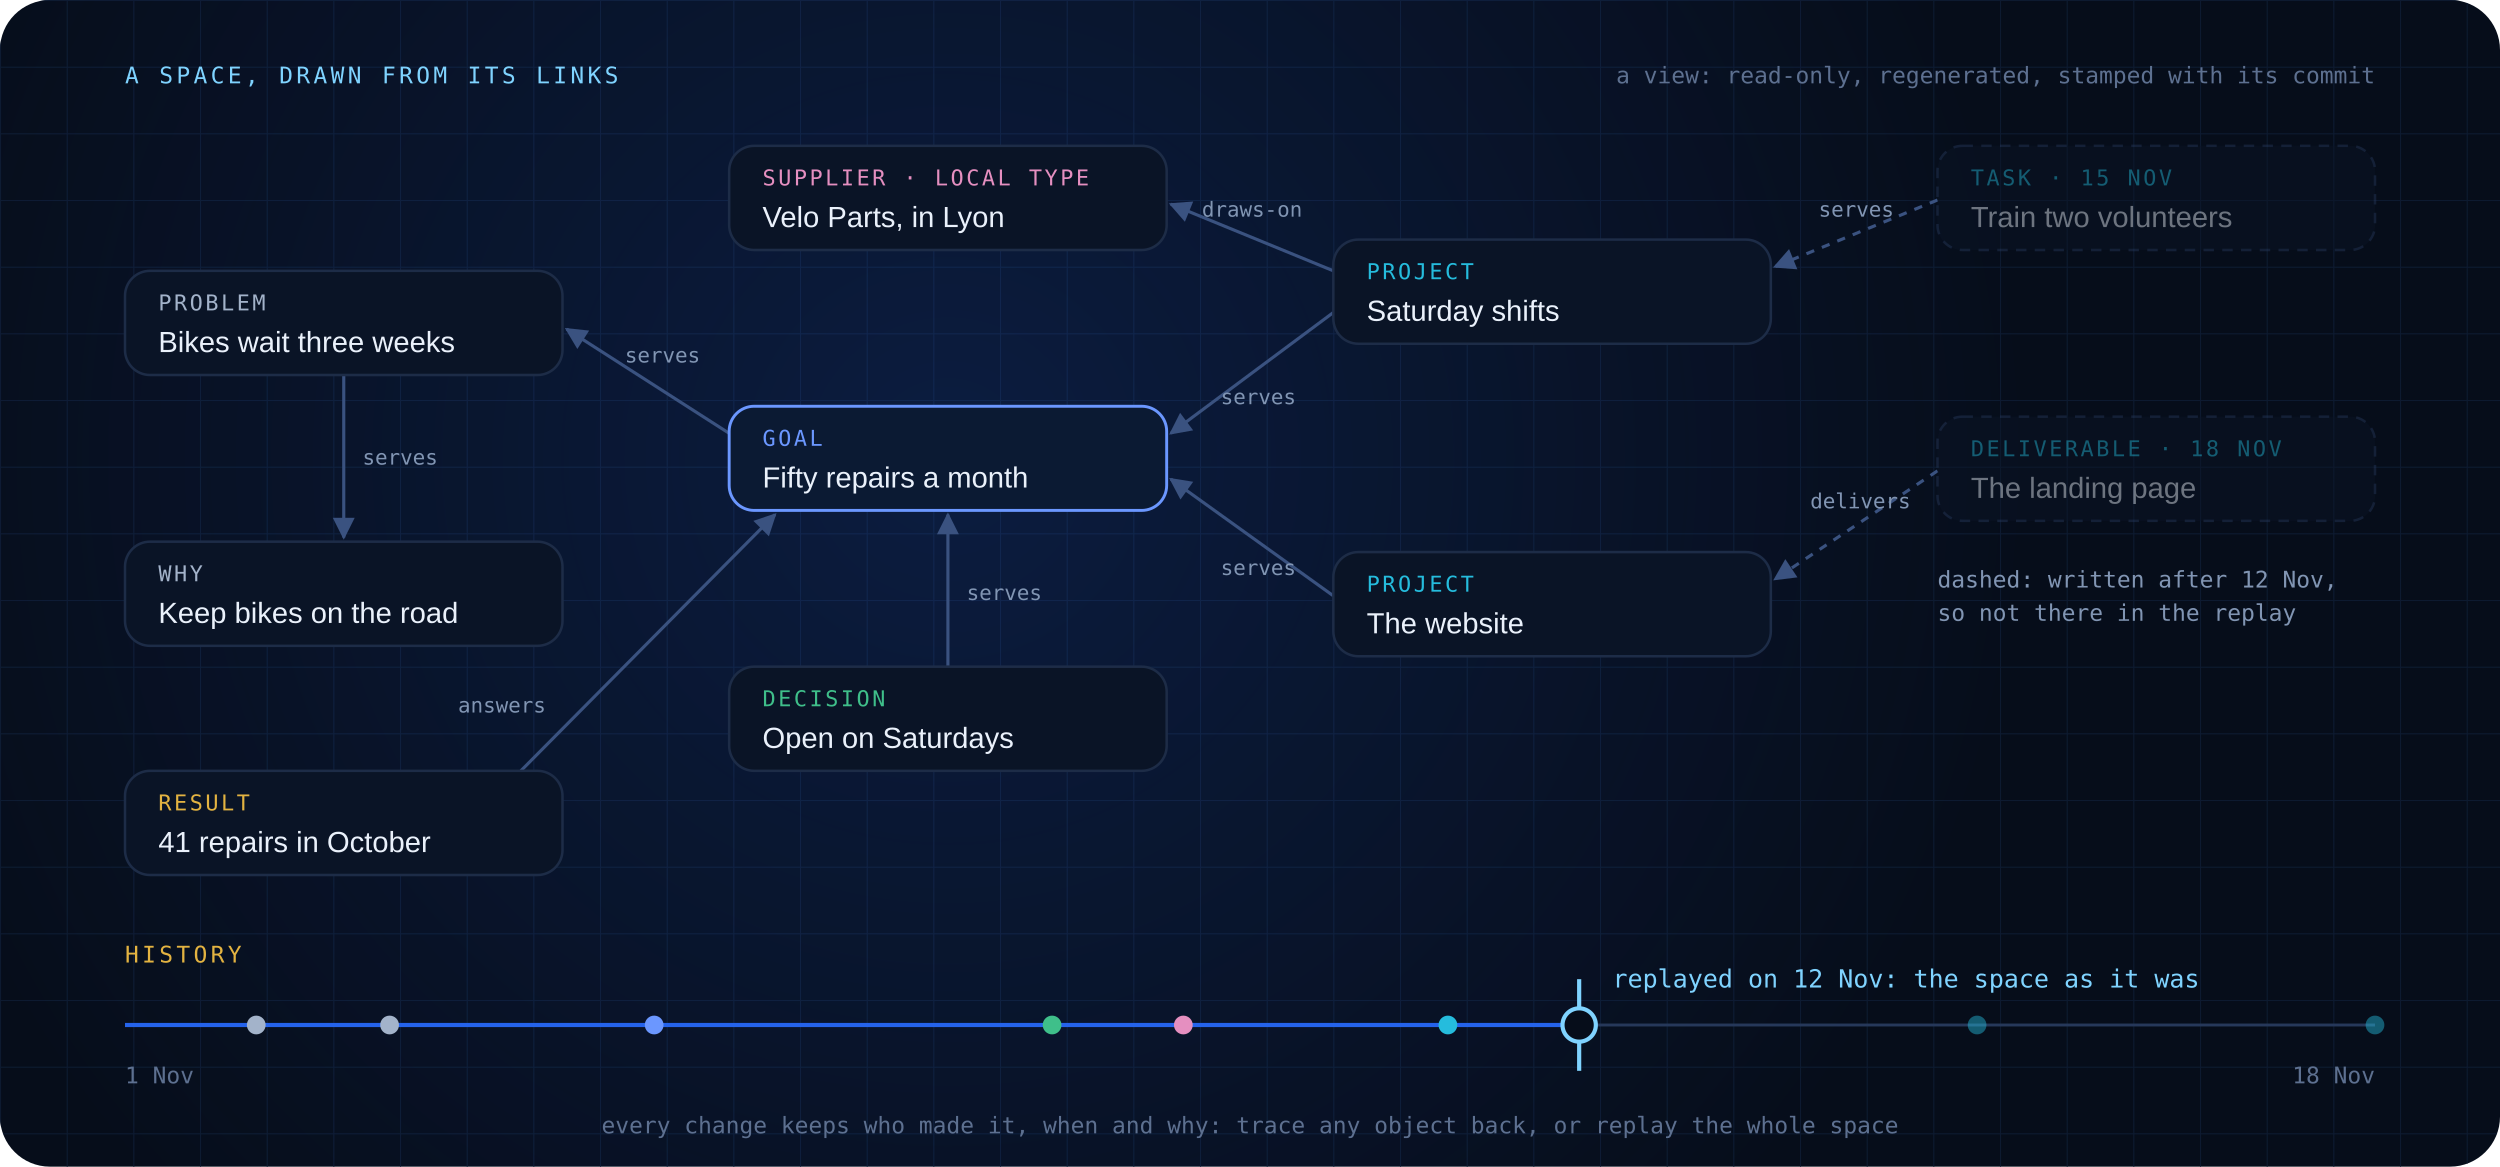
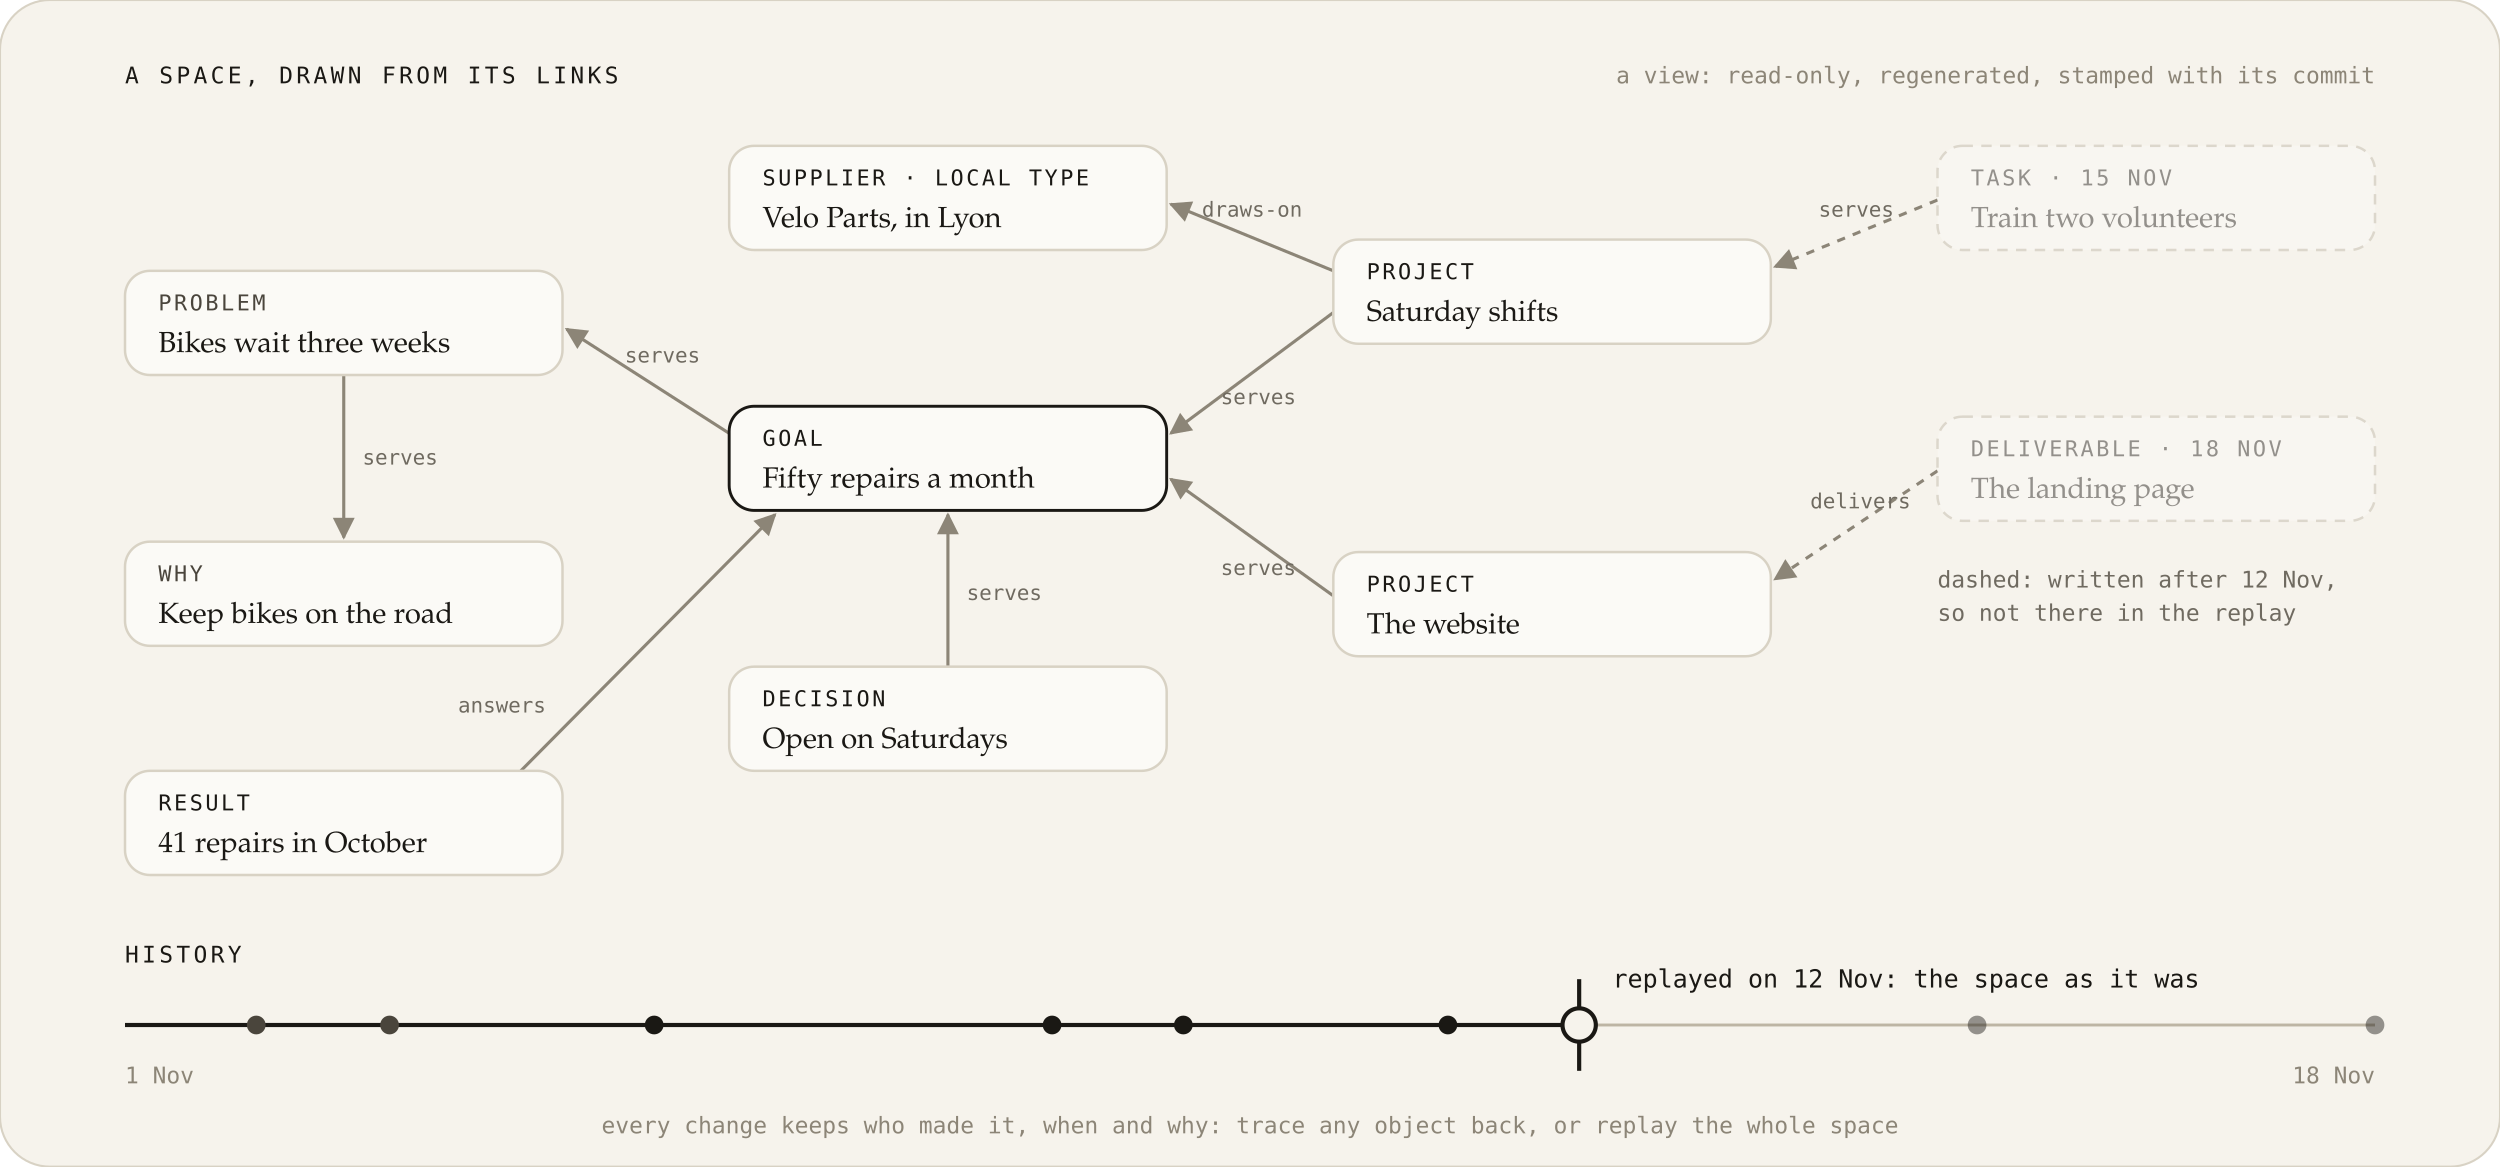
<svg xmlns="http://www.w3.org/2000/svg" viewBox="0 0 1200 560" width="1200" height="560" role="img" aria-labelledby="t d">
  <defs>
    <style>
-       .sans{font-family:Saira,'Segoe UI','Helvetica Neue',Arial,sans-serif}
-       .mono{font-family:'Geist Mono',ui-monospace,'SFMono-Regular',Menlo,Consolas,monospace}
-       .node{fill:#0a1426;stroke:#1d2c47;stroke-width:1.2}
-       .later{fill:#0a1426;stroke:#26385a;stroke-width:1.2;stroke-dasharray:5 4}
+       .sans{font-family:'Iowan Old Style','Palatino Linotype',Georgia,serif}
+       .mono{font-family:'IBM Plex Mono','SFMono-Regular',Menlo,Consolas,monospace}
+       .node{fill:#fbfaf6;stroke:#d8d2c4;stroke-width:1.2}
+       .later{fill:#fbfaf6;stroke:#bdb5a4;stroke-width:1.2;stroke-dasharray:5 4}
      .kind{font-size:10.5px;letter-spacing:1.2px}
-       .text{font-size:14px;fill:#eaf1fb}
-       .edge{stroke:#3a5280;stroke-width:1.5;fill:none}
-       .label{font-size:10px;fill:#8195b3}
+       .text{font-size:14px;fill:#1a1814}
+       .edge{stroke:#8c8577;stroke-width:1.5;fill:none}
+       .label{font-size:10px;fill:#6f6a60}
    </style>
    <pattern id="grid" width="32" height="32" patternUnits="userSpaceOnUse">
      <path d="M32 0H0V32" fill="none" stroke="#0d1a30" stroke-width="1" />
    </pattern>
    <radialGradient id="glow" cx="455" cy="220" r="520" gradientUnits="userSpaceOnUse">
-       <stop offset="0" stop-color="#2563eb" stop-opacity=".18" />
-       <stop offset="1" stop-color="#2563eb" stop-opacity="0" />
+       <stop offset="0" stop-color="#1a1814" stop-opacity=".18" />
+       <stop offset="1" stop-color="#1a1814" stop-opacity="0" />
    </radialGradient>
    <marker id="arrow" viewBox="0 0 10 10" refX="9" refY="5" markerWidth="7" markerHeight="7" orient="auto-start-reverse">
-       <path d="M0 0L10 5L0 10z" fill="#3a5280" />
+       <path d="M0 0L10 5L0 10z" fill="#8c8577" />
    </marker>
  </defs>
-   <rect width="1200" height="560" rx="24" fill="#060d1a" />
-   <rect width="1200" height="560" rx="24" fill="url(#grid)" />
-   <rect width="1200" height="560" rx="24" fill="url(#glow)" />
-   <text x="60" y="40" class="mono" font-size="11" letter-spacing="1.6" fill="#7fd3ff">A SPACE, DRAWN FROM ITS LINKS</text>
-   <text x="1140" y="40" class="mono" font-size="11" fill="#5d7090" text-anchor="end">a view: read-only, regenerated, stamped with its commit</text>
+   <rect width="1200" height="560" rx="24" fill="#f6f3ec" stroke="#d8d2c4" stroke-width="1" />
+   <text x="60" y="40" class="mono" font-size="11" letter-spacing="1.6" fill="#1a1814">A SPACE, DRAWN FROM ITS LINKS</text>
+   <text x="1140" y="40" class="mono" font-size="11" fill="#8c8577" text-anchor="end">a view: read-only, regenerated, stamped with its commit</text>
  <line x1="350" y1="208" x2="272" y2="158" class="edge" marker-end="url(#arrow)" />
  <text x="318" y="174" class="mono label" text-anchor="middle">serves</text>
  <line x1="165" y1="180" x2="165" y2="258" class="edge" marker-end="url(#arrow)" />
  <text x="174" y="223" class="mono label">serves</text>
  <line x1="455" y1="320" x2="455" y2="247" class="edge" marker-end="url(#arrow)" />
  <text x="464" y="288" class="mono label">serves</text>
  <line x1="640" y1="130" x2="562" y2="98" class="edge" marker-end="url(#arrow)" />
  <text x="601" y="104" class="mono label" text-anchor="middle">draws-on</text>
  <line x1="640" y1="150" x2="562" y2="208" class="edge" marker-end="url(#arrow)" />
  <text x="604" y="194" class="mono label" text-anchor="middle">serves</text>
  <line x1="640" y1="286" x2="562" y2="230" class="edge" marker-end="url(#arrow)" />
  <text x="604" y="276" class="mono label" text-anchor="middle">serves</text>
  <line x1="930" y1="96" x2="852" y2="128" class="edge" marker-end="url(#arrow)" stroke-dasharray="4 4" />
  <text x="891" y="104" class="mono label" text-anchor="middle">serves</text>
  <line x1="930" y1="226" x2="852" y2="278" class="edge" marker-end="url(#arrow)" stroke-dasharray="4 4" />
  <text x="893" y="244" class="mono label" text-anchor="middle">delivers</text>
  <line x1="250" y1="370" x2="372" y2="247" class="edge" marker-end="url(#arrow)" />
  <text x="262" y="342" class="mono label" text-anchor="end">answers</text>
  <rect x="60" y="260" width="210" height="50" rx="12" class="node" />
-   <text x="76" y="279" class="mono kind" fill="#a3b3ca">WHY</text>
+   <text x="76" y="279" class="mono kind" fill="#4a453c">WHY</text>
  <text x="76" y="299" class="sans text">Keep bikes on the road</text>
  <rect x="60" y="130" width="210" height="50" rx="12" class="node" />
-   <text x="76" y="149" class="mono kind" fill="#a3b3ca">PROBLEM</text>
+   <text x="76" y="149" class="mono kind" fill="#4a453c">PROBLEM</text>
  <text x="76" y="169" class="sans text">Bikes wait three weeks</text>
  <rect x="60" y="370" width="210" height="50" rx="12" class="node" />
-   <text x="76" y="389" class="mono kind" fill="#e3b341">RESULT</text>
+   <text x="76" y="389" class="mono kind" fill="#1a1814">RESULT</text>
  <text x="76" y="409" class="sans text">41 repairs in October</text>
-   <rect x="350" y="195" width="210" height="50" rx="12" fill="#0b1a33" stroke="#6b97ff" stroke-width="1.4" />
-   <text x="366" y="214" class="mono kind" fill="#6b97ff">GOAL</text>
+   <rect x="350" y="195" width="210" height="50" rx="12" fill="#fbfaf6" stroke="#1a1814" stroke-width="1.4" />
+   <text x="366" y="214" class="mono kind" fill="#1a1814">GOAL</text>
  <text x="366" y="234" class="sans text">Fifty repairs a month</text>
  <rect x="350" y="320" width="210" height="50" rx="12" class="node" />
-   <text x="366" y="339" class="mono kind" fill="#3fbf8a">DECISION</text>
+   <text x="366" y="339" class="mono kind" fill="#1a1814">DECISION</text>
  <text x="366" y="359" class="sans text">Open on Saturdays</text>
  <rect x="350" y="70" width="210" height="50" rx="12" class="node" />
-   <text x="366" y="89" class="mono kind" fill="#e58fc0">SUPPLIER · LOCAL TYPE</text>
+   <text x="366" y="89" class="mono kind" fill="#1a1814">SUPPLIER · LOCAL TYPE</text>
  <text x="366" y="109" class="sans text">Velo Parts, in Lyon</text>
  <rect x="640" y="115" width="210" height="50" rx="12" class="node" />
-   <text x="656" y="134" class="mono kind" fill="#25bcdd">PROJECT</text>
+   <text x="656" y="134" class="mono kind" fill="#1a1814">PROJECT</text>
  <text x="656" y="154" class="sans text">Saturday shifts</text>
  <rect x="640" y="265" width="210" height="50" rx="12" class="node" />
-   <text x="656" y="284" class="mono kind" fill="#25bcdd">PROJECT</text>
+   <text x="656" y="284" class="mono kind" fill="#1a1814">PROJECT</text>
  <text x="656" y="304" class="sans text">The website</text>
  <g opacity=".45">
    <rect x="930" y="70" width="210" height="50" rx="12" class="later" />
-     <text x="946" y="89" class="mono kind" fill="#25bcdd">TASK · 15 NOV</text>
+     <text x="946" y="89" class="mono kind" fill="#1a1814">TASK · 15 NOV</text>
    <text x="946" y="109" class="sans text">Train two volunteers</text>
    <rect x="930" y="200" width="210" height="50" rx="12" class="later" />
-     <text x="946" y="219" class="mono kind" fill="#25bcdd">DELIVERABLE · 18 NOV</text>
+     <text x="946" y="219" class="mono kind" fill="#1a1814">DELIVERABLE · 18 NOV</text>
    <text x="946" y="239" class="sans text">The landing page</text>
  </g>
-   <text x="930" y="282" class="mono" font-size="11" fill="#8195b3">dashed: written after 12 Nov,</text>
-   <text x="930" y="298" class="mono" font-size="11" fill="#8195b3">so not there in the replay</text>
-   <text x="60" y="462" class="mono" font-size="11" letter-spacing="1.6" fill="#e3b341">HISTORY</text>
-   <line x1="60" y1="492" x2="1140" y2="492" stroke="#26385a" stroke-width="1.4" />
-   <line x1="60" y1="492" x2="758" y2="492" stroke="#2563eb" stroke-width="2" />
-   <circle cx="123" cy="492" r="4.5" fill="#a3b3ca" />
-   <circle cx="187" cy="492" r="4.5" fill="#a3b3ca" />
-   <circle cx="314" cy="492" r="4.5" fill="#6b97ff" />
-   <circle cx="505" cy="492" r="4.5" fill="#3fbf8a" />
-   <circle cx="568" cy="492" r="4.5" fill="#e58fc0" />
-   <circle cx="695" cy="492" r="4.5" fill="#25bcdd" />
-   <circle cx="949" cy="492" r="4.5" fill="#25bcdd" opacity=".45" />
-   <circle cx="1140" cy="492" r="4.5" fill="#25bcdd" opacity=".45" />
-   <line x1="758" y1="470" x2="758" y2="514" stroke="#7fd3ff" stroke-width="2" />
-   <circle cx="758" cy="492" r="8" fill="#060d1a" stroke="#7fd3ff" stroke-width="2" />
-   <text x="774" y="474" class="mono" font-size="12" fill="#7fd3ff">replayed on 12 Nov: the space as it was</text>
-   <text x="60" y="520" class="mono" font-size="11" fill="#5d7090">1 Nov</text>
-   <text x="1140" y="520" class="mono" font-size="11" fill="#5d7090" text-anchor="end">18 Nov</text>
-   <text x="600" y="544" class="mono" font-size="11" fill="#5d7090" text-anchor="middle">every change keeps who made it, when and why: trace any object back, or replay the whole space</text>
+   <text x="930" y="282" class="mono" font-size="11" fill="#6f6a60">dashed: written after 12 Nov,</text>
+   <text x="930" y="298" class="mono" font-size="11" fill="#6f6a60">so not there in the replay</text>
+   <text x="60" y="462" class="mono" font-size="11" letter-spacing="1.6" fill="#1a1814">HISTORY</text>
+   <line x1="60" y1="492" x2="1140" y2="492" stroke="#bdb5a4" stroke-width="1.4" />
+   <line x1="60" y1="492" x2="758" y2="492" stroke="#1a1814" stroke-width="2" />
+   <circle cx="123" cy="492" r="4.5" fill="#4a453c" />
+   <circle cx="187" cy="492" r="4.5" fill="#4a453c" />
+   <circle cx="314" cy="492" r="4.5" fill="#1a1814" />
+   <circle cx="505" cy="492" r="4.5" fill="#1a1814" />
+   <circle cx="568" cy="492" r="4.5" fill="#1a1814" />
+   <circle cx="695" cy="492" r="4.5" fill="#1a1814" />
+   <circle cx="949" cy="492" r="4.5" fill="#1a1814" opacity=".45" />
+   <circle cx="1140" cy="492" r="4.5" fill="#1a1814" opacity=".45" />
+   <line x1="758" y1="470" x2="758" y2="514" stroke="#1a1814" stroke-width="2" />
+   <circle cx="758" cy="492" r="8" fill="#f6f3ec" stroke="#1a1814" stroke-width="2" />
+   <text x="774" y="474" class="mono" font-size="12" fill="#1a1814">replayed on 12 Nov: the space as it was</text>
+   <text x="60" y="520" class="mono" font-size="11" fill="#8c8577">1 Nov</text>
+   <text x="1140" y="520" class="mono" font-size="11" fill="#8c8577" text-anchor="end">18 Nov</text>
+   <text x="600" y="544" class="mono" font-size="11" fill="#8c8577" text-anchor="middle">every change keeps who made it, when and why: trace any object back, or replay the whole space</text>
</svg>
